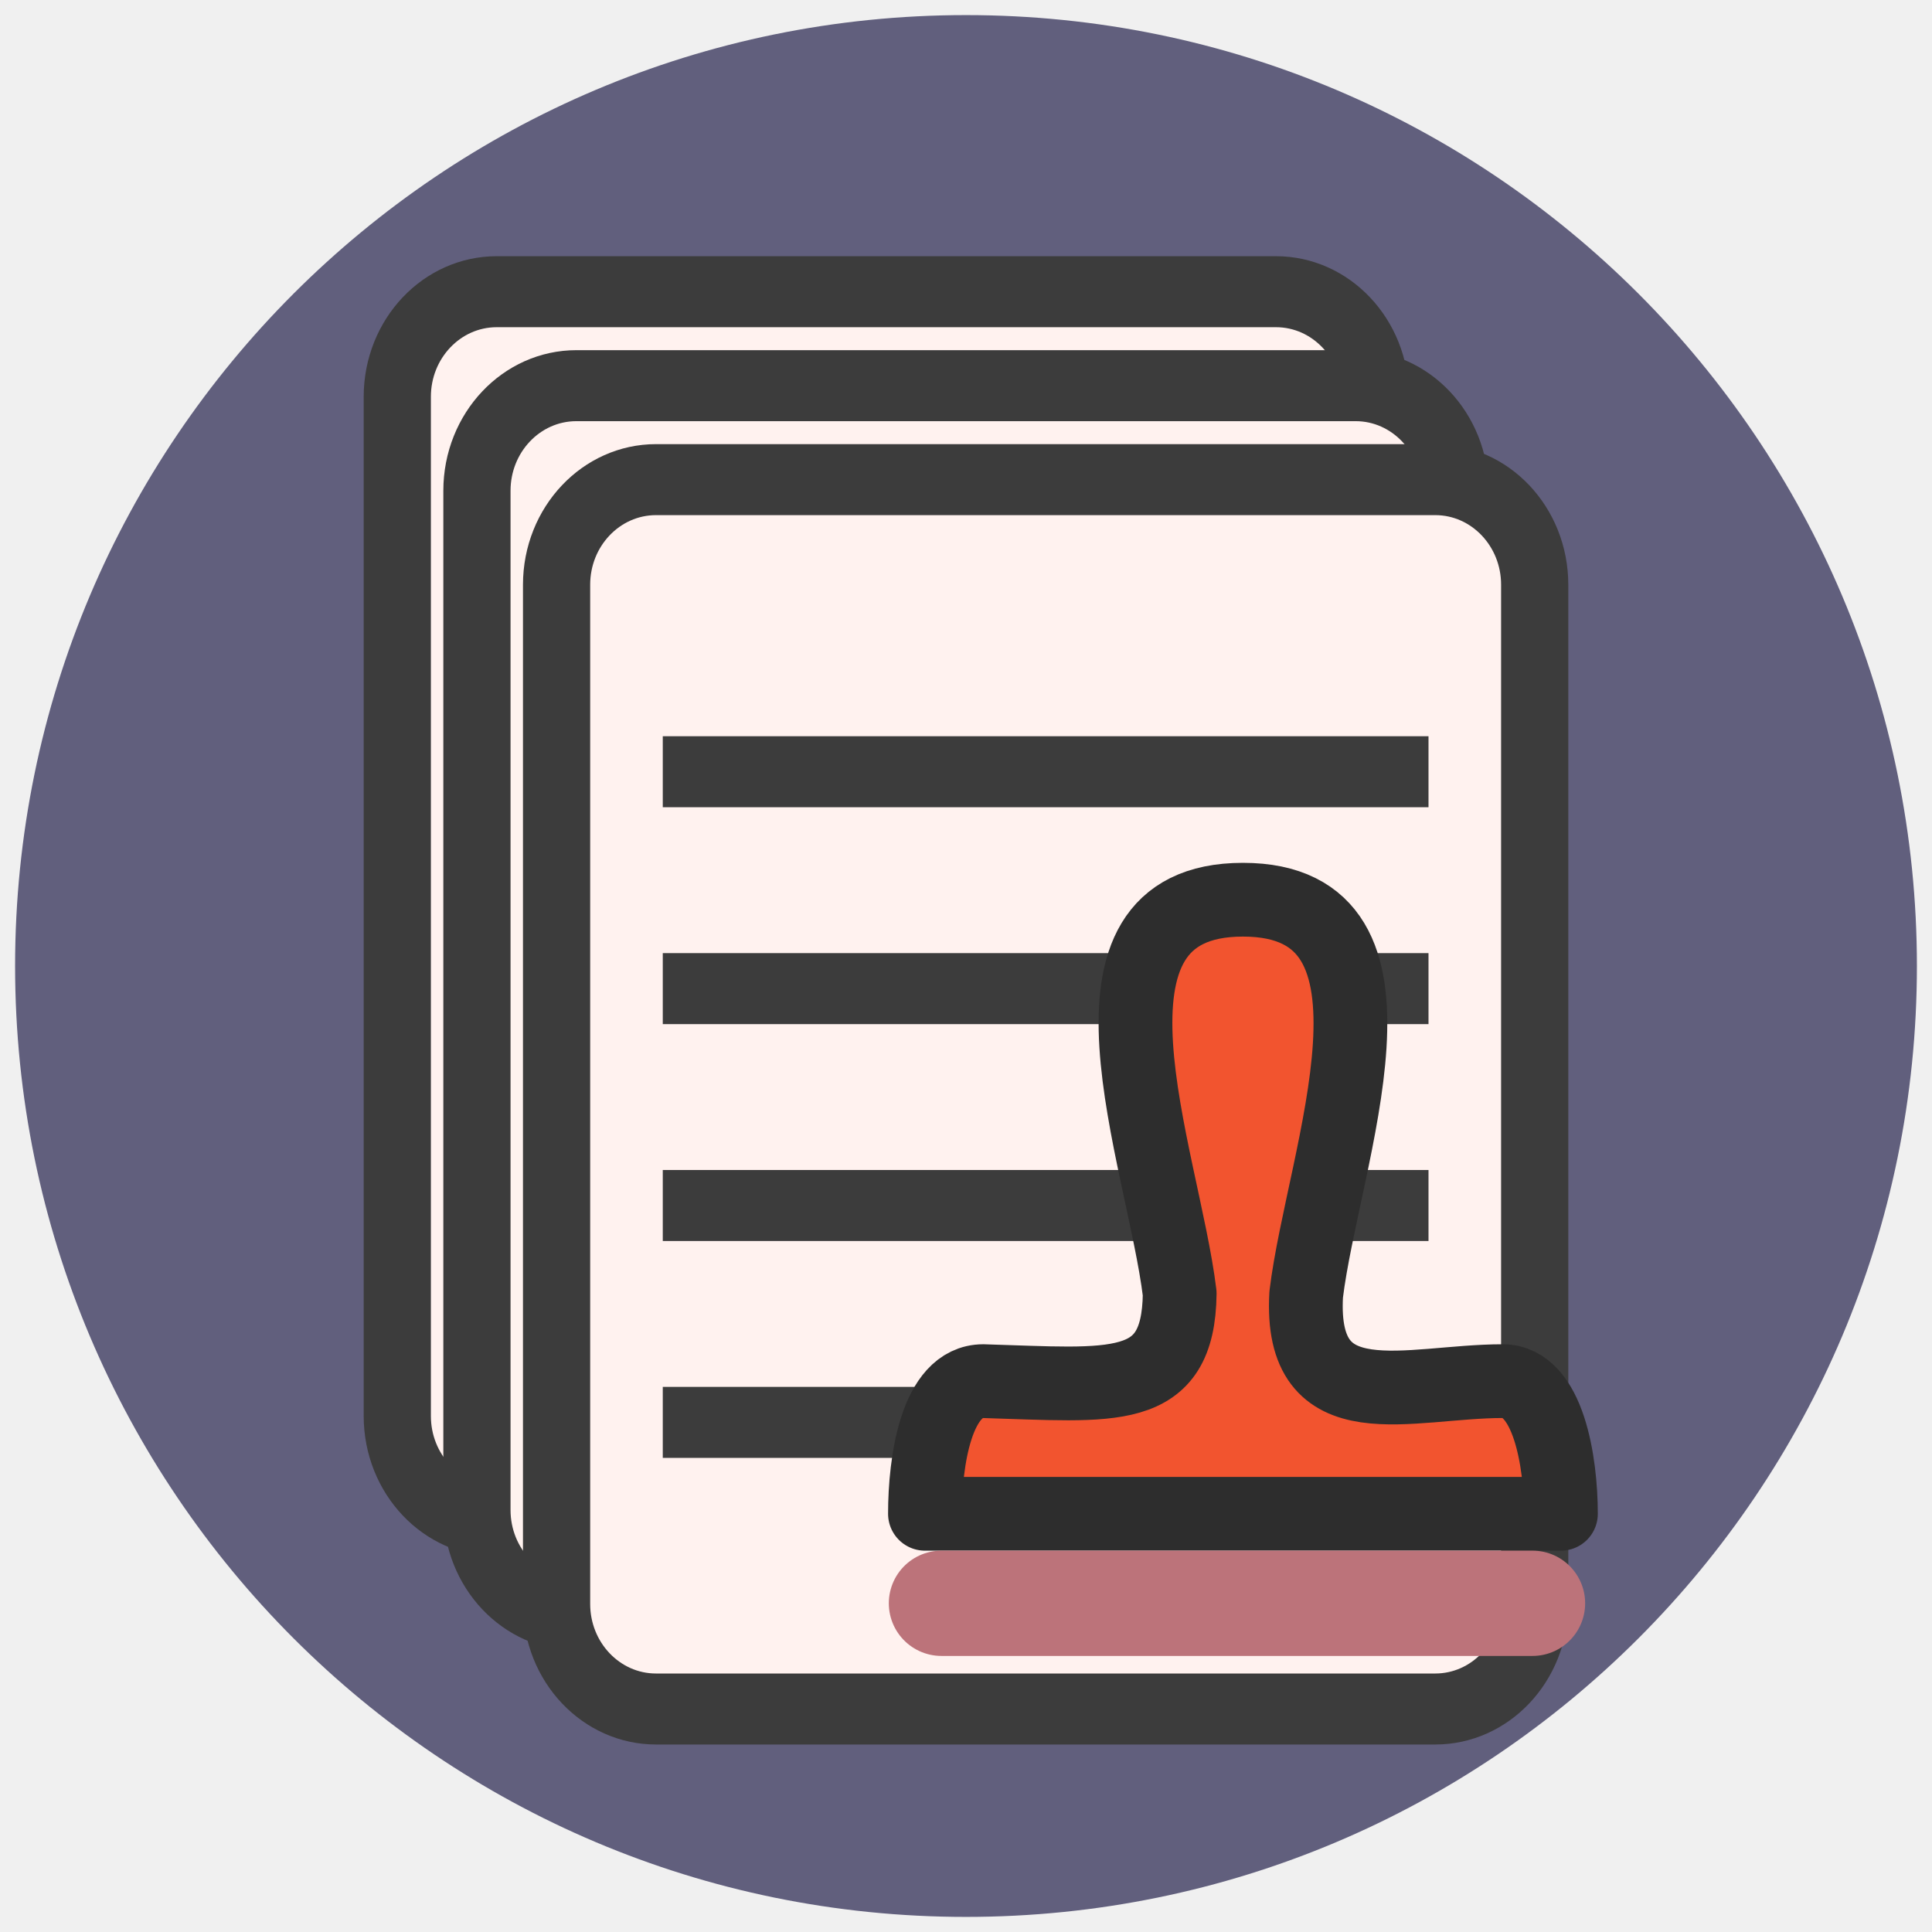
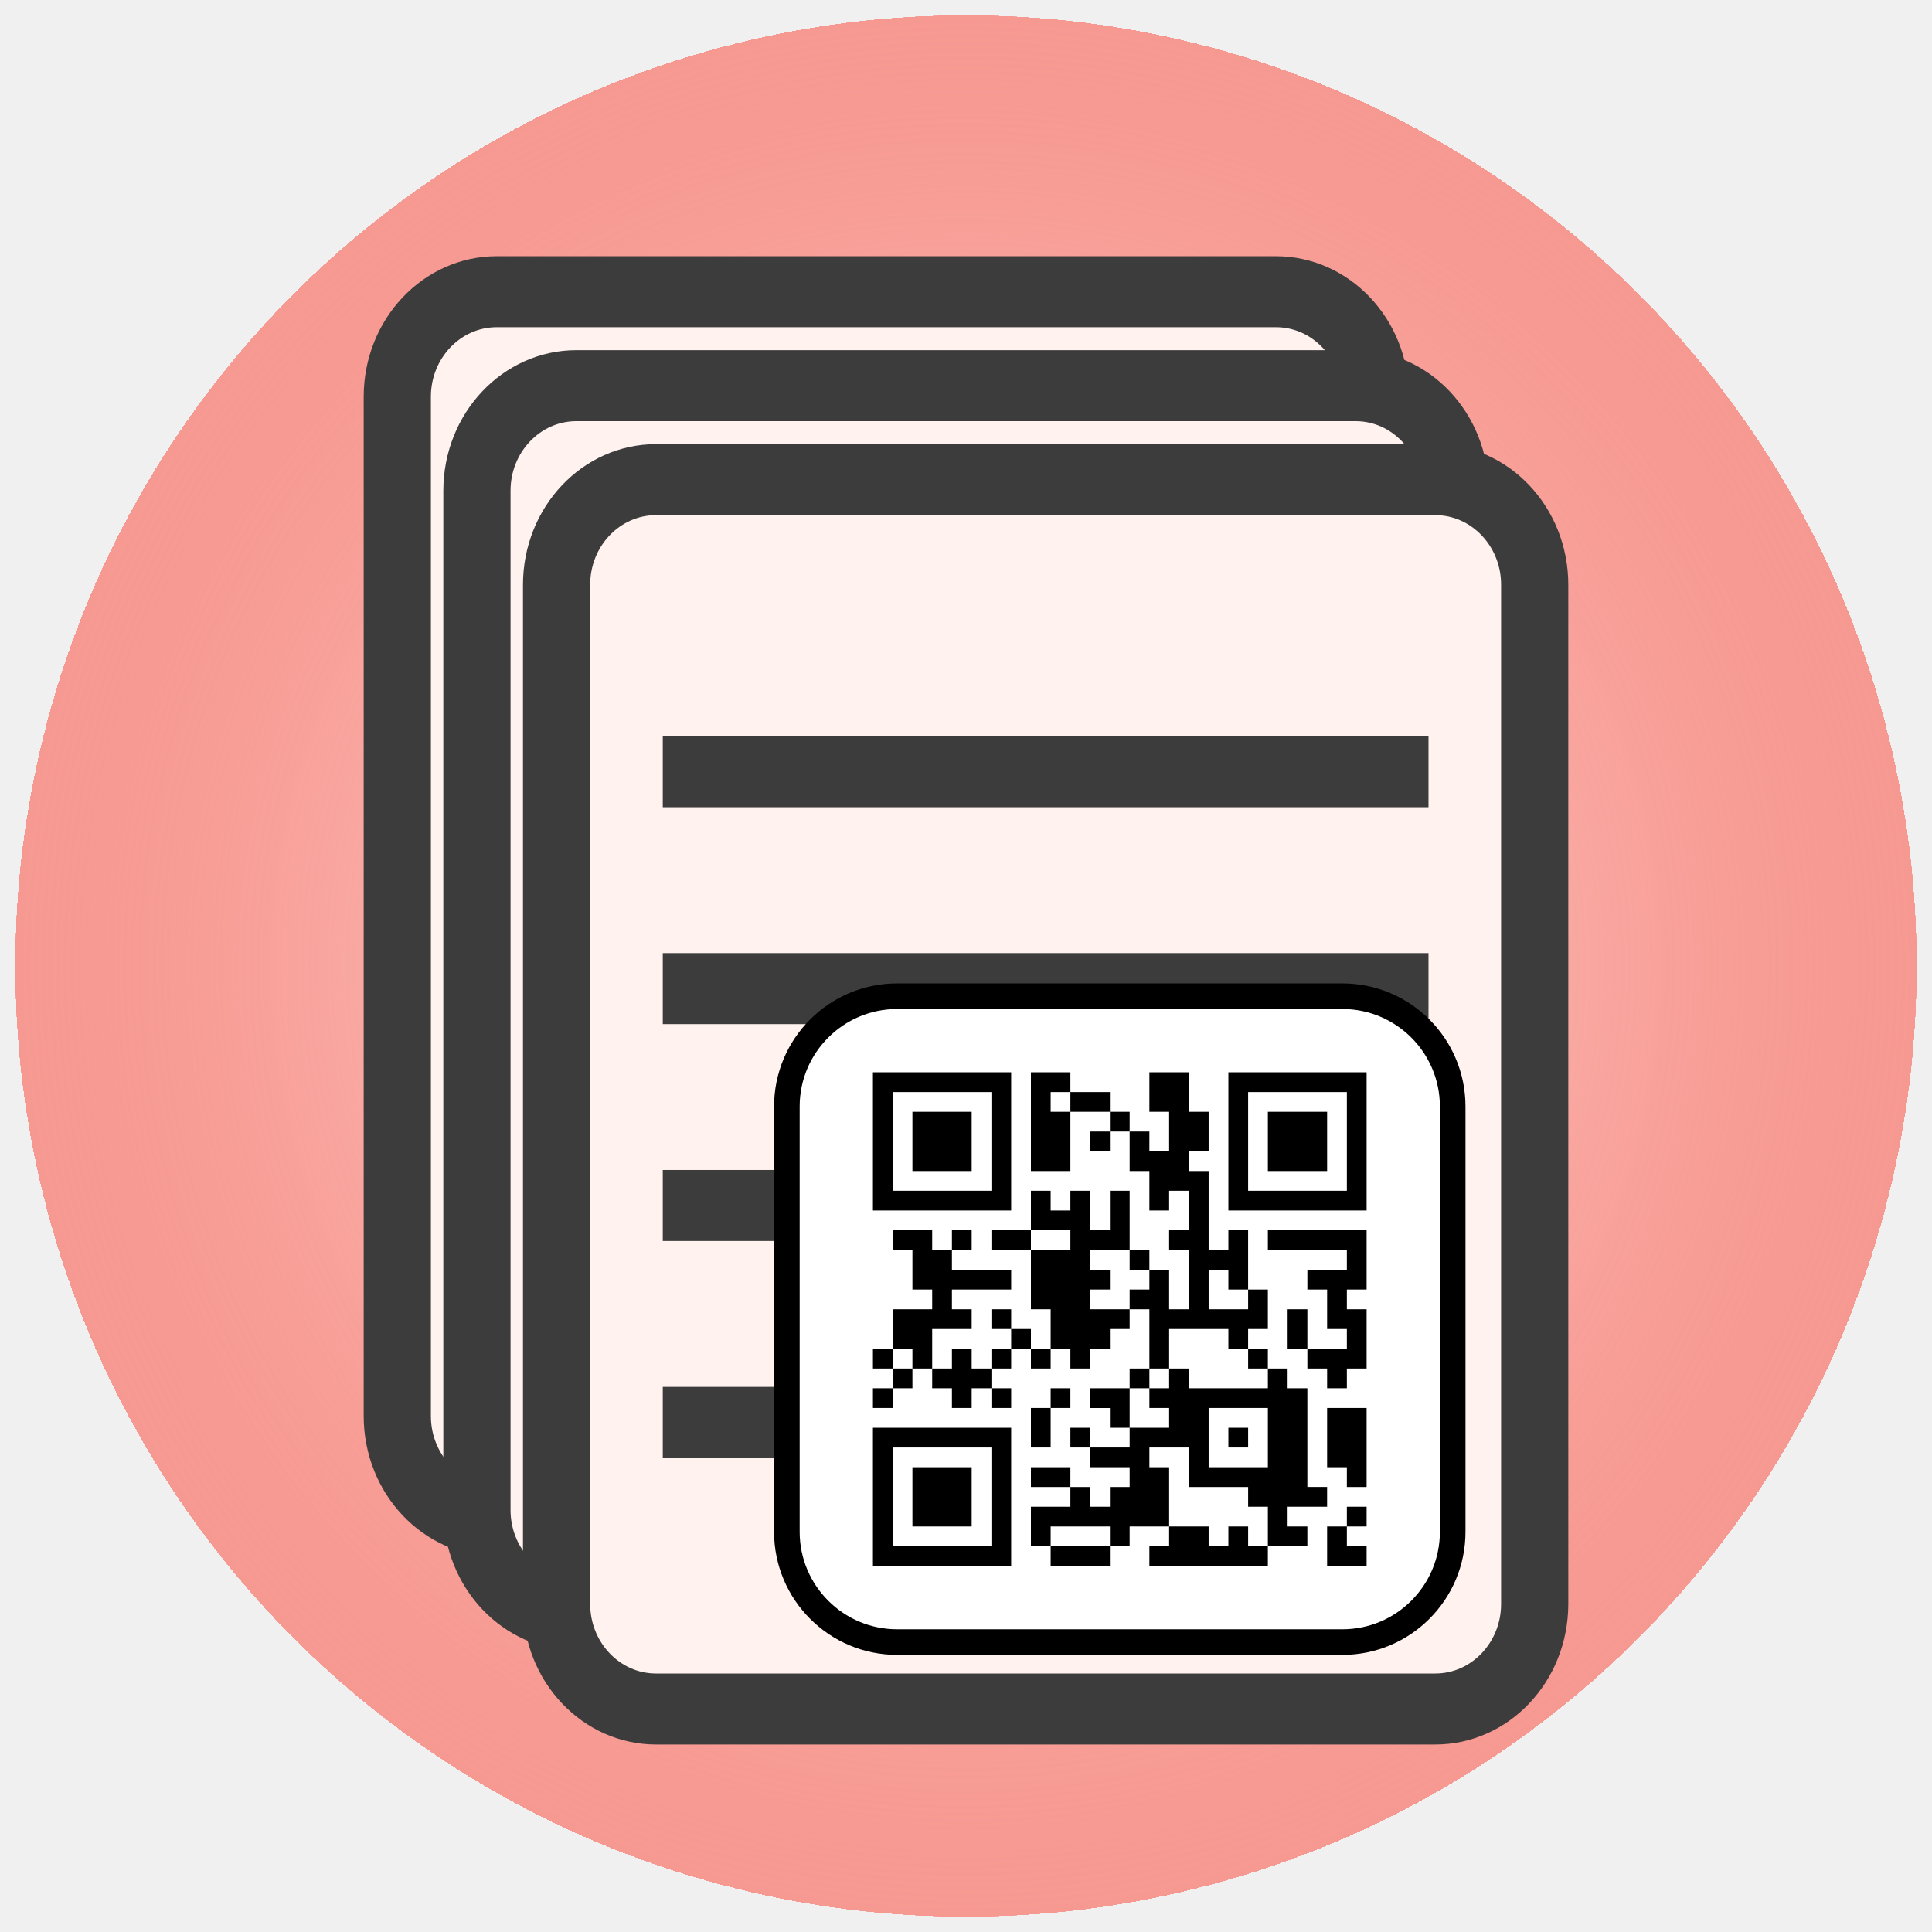
- <svg xmlns="http://www.w3.org/2000/svg" viewBox="0 0 64 64" width="64px" height="64px" id="svg2" version="1.1">
-   <defs id="defs30" />
+ <svg xmlns="http://www.w3.org/2000/svg" xmlns:xlink="http://www.w3.org/1999/xlink" viewBox="0 0 64 64" width="64px" height="64px" id="svg2" version="1.1">
+   <defs id="defs30">
+     <linearGradient id="linearGradient1445">
+       <stop style="stop-color:#ffffff;stop-opacity:1" offset="0" id="stop1441" />
+       <stop style="stop-color:#fc4132;stop-opacity:0.498" offset="1" id="stop1479" />
+       <stop style="stop-color:#000000;stop-opacity:0" offset="1" id="stop1443" />
+     </linearGradient>
+     <radialGradient xlink:href="#linearGradient1445" id="radialGradient1447" cx="32" cy="32" fx="32" fy="32" r="31.5" gradientUnits="userSpaceOnUse" />
+   </defs>
  <g id="layer1" style="display:inline">
-     <circle style="fill:#615f7d;fill-opacity:1;fill-rule:evenodd;stroke:none;stroke-width:1;stroke-linecap:round;stroke-linejoin:round;stroke-miterlimit:4;stroke-dasharray:none;stroke-opacity:1" id="path6343" cx="32" cy="32" r="31.5" />
+     <circle style="fill:url(#radialGradient1447);fill-opacity:1;fill-rule:evenodd;stroke:none;stroke-width:1;stroke-linecap:round;stroke-linejoin:round;stroke-miterlimit:4;stroke-dasharray:none;stroke-opacity:1" id="path6343" cx="32" cy="32" r="31.5" />
  </g>
  <g id="layer3" style="display:inline">
    <g id="g4160" transform="translate(68.09677,0.366618)">
      <g style="stroke:#3c3c3c;stroke-width:2.578;stroke-miterlimit:4;stroke-dasharray:none;stroke-opacity:1" transform="matrix(0.8635074,0,0,0.9123268,6.059489,11.33174)" id="g6431">
        <a style="stroke:#3c3c3c;stroke-width:2.578;stroke-miterlimit:4;stroke-dasharray:none;stroke-opacity:1" id="a6428">
          <rect ry="3.816" y="-2.231" x="-70.637" height="44.638" width="37.523" id="rect6348" style="fill:#fff2ef;fill-opacity:1;fill-rule:evenodd;stroke:#3c3c3c;stroke-width:2.578;stroke-linecap:round;stroke-linejoin:round;stroke-miterlimit:4;stroke-dasharray:none;stroke-opacity:1" />
        </a>
-         <path style="fill:#808080;fill-rule:evenodd;stroke:#3c3c3c;stroke-width:2.578;stroke-linecap:butt;stroke-linejoin:miter;stroke-miterlimit:4;stroke-dasharray:none;stroke-opacity:1" d="m -66.563,8.375 29.375,0" id="path6350" />
-         <path style="fill:#808080;fill-rule:evenodd;stroke:#3c3c3c;stroke-width:2.578;stroke-linecap:butt;stroke-linejoin:miter;stroke-miterlimit:4;stroke-dasharray:none;stroke-opacity:1" d="m -66.563,16.25 29.375,0" id="path6350-6" />
-         <path style="fill:#808080;fill-rule:evenodd;stroke:#3c3c3c;stroke-width:2.578;stroke-linecap:butt;stroke-linejoin:miter;stroke-miterlimit:4;stroke-dasharray:none;stroke-opacity:1" d="m -66.563,24.125 29.375,0" id="path6350-7" />
-         <path style="fill:#808080;fill-rule:evenodd;stroke:#3c3c3c;stroke-width:2.578;stroke-linecap:butt;stroke-linejoin:miter;stroke-miterlimit:4;stroke-dasharray:none;stroke-opacity:1" d="m -66.563,32 29.375,0" id="path6350-6-5" />
+         <path style="fill:#808080;fill-rule:evenodd;stroke:#3c3c3c;stroke-width:2.578;stroke-linecap:butt;stroke-linejoin:miter;stroke-miterlimit:4;stroke-dasharray:none;stroke-opacity:1" d="m -66.563,8.375 h 29.375" id="path6350" />
+         <path style="fill:#808080;fill-rule:evenodd;stroke:#3c3c3c;stroke-width:2.578;stroke-linecap:butt;stroke-linejoin:miter;stroke-miterlimit:4;stroke-dasharray:none;stroke-opacity:1" d="m -66.563,16.25 h 29.375" id="path6350-6" />
+         <path style="fill:#808080;fill-rule:evenodd;stroke:#3c3c3c;stroke-width:2.578;stroke-linecap:butt;stroke-linejoin:miter;stroke-miterlimit:4;stroke-dasharray:none;stroke-opacity:1" d="m -66.563,24.125 h 29.375" id="path6350-7" />
+         <path style="fill:#808080;fill-rule:evenodd;stroke:#3c3c3c;stroke-width:2.578;stroke-linecap:butt;stroke-linejoin:miter;stroke-miterlimit:4;stroke-dasharray:none;stroke-opacity:1" d="m -66.563,32 h 29.375" id="path6350-6-5" />
      </g>
      <g style="stroke:#3c3c3c;stroke-width:2.578;stroke-miterlimit:4;stroke-dasharray:none;stroke-opacity:1" transform="matrix(0.8635074,0,0,0.9123268,8.697854,14.44453)" id="g6431-6">
        <a style="stroke:#3c3c3c;stroke-width:2.578;stroke-miterlimit:4;stroke-dasharray:none;stroke-opacity:1" id="a6428-0">
          <rect ry="3.816" y="-2.231" x="-70.637" height="44.638" width="37.523" id="rect6348-6" style="fill:#fff2ef;fill-opacity:1;fill-rule:evenodd;stroke:#3c3c3c;stroke-width:2.578;stroke-linecap:round;stroke-linejoin:round;stroke-miterlimit:4;stroke-dasharray:none;stroke-opacity:1" />
        </a>
-         <path style="fill:#808080;fill-rule:evenodd;stroke:#3c3c3c;stroke-width:2.578;stroke-linecap:butt;stroke-linejoin:miter;stroke-miterlimit:4;stroke-dasharray:none;stroke-opacity:1" d="m -66.563,8.375 29.375,0" id="path6350-2" />
-         <path style="fill:#808080;fill-rule:evenodd;stroke:#3c3c3c;stroke-width:2.578;stroke-linecap:butt;stroke-linejoin:miter;stroke-miterlimit:4;stroke-dasharray:none;stroke-opacity:1" d="m -66.563,16.25 29.375,0" id="path6350-6-6" />
-         <path style="fill:#808080;fill-rule:evenodd;stroke:#3c3c3c;stroke-width:2.578;stroke-linecap:butt;stroke-linejoin:miter;stroke-miterlimit:4;stroke-dasharray:none;stroke-opacity:1" d="m -66.563,24.125 29.375,0" id="path6350-7-1" />
-         <path style="fill:#808080;fill-rule:evenodd;stroke:#3c3c3c;stroke-width:2.578;stroke-linecap:butt;stroke-linejoin:miter;stroke-miterlimit:4;stroke-dasharray:none;stroke-opacity:1" d="m -66.563,32 29.375,0" id="path6350-6-5-8" />
+         <path style="fill:#808080;fill-rule:evenodd;stroke:#3c3c3c;stroke-width:2.578;stroke-linecap:butt;stroke-linejoin:miter;stroke-miterlimit:4;stroke-dasharray:none;stroke-opacity:1" d="m -66.563,8.375 h 29.375" id="path6350-2" />
+         <path style="fill:#808080;fill-rule:evenodd;stroke:#3c3c3c;stroke-width:2.578;stroke-linecap:butt;stroke-linejoin:miter;stroke-miterlimit:4;stroke-dasharray:none;stroke-opacity:1" d="m -66.563,16.25 h 29.375" id="path6350-6-6" />
+         <path style="fill:#808080;fill-rule:evenodd;stroke:#3c3c3c;stroke-width:2.578;stroke-linecap:butt;stroke-linejoin:miter;stroke-miterlimit:4;stroke-dasharray:none;stroke-opacity:1" d="m -66.563,24.125 h 29.375" id="path6350-7-1" />
+         <path style="fill:#808080;fill-rule:evenodd;stroke:#3c3c3c;stroke-width:2.578;stroke-linecap:butt;stroke-linejoin:miter;stroke-miterlimit:4;stroke-dasharray:none;stroke-opacity:1" d="m -66.563,32 h 29.375" id="path6350-6-5-8" />
      </g>
      <g style="stroke:#3c3c3c;stroke-width:2.578;stroke-miterlimit:4;stroke-dasharray:none;stroke-opacity:1" transform="matrix(0.8635074,0,0,0.9123268,11.33622,17.55733)" id="g6431-7">
        <a style="stroke:#3c3c3c;stroke-width:2.578;stroke-miterlimit:4;stroke-dasharray:none;stroke-opacity:1" id="a6428-9">
          <rect ry="3.816" y="-2.231" x="-70.637" height="44.638" width="37.523" id="rect6348-2" style="fill:#fff2ef;fill-opacity:1;fill-rule:evenodd;stroke:#3c3c3c;stroke-width:2.578;stroke-linecap:round;stroke-linejoin:round;stroke-miterlimit:4;stroke-dasharray:none;stroke-opacity:1" />
        </a>
-         <path style="fill:#808080;fill-rule:evenodd;stroke:#3c3c3c;stroke-width:2.578;stroke-linecap:butt;stroke-linejoin:miter;stroke-miterlimit:4;stroke-dasharray:none;stroke-opacity:1" d="m -66.563,8.375 29.375,0" id="path6350-0" />
-         <path style="fill:#808080;fill-rule:evenodd;stroke:#3c3c3c;stroke-width:2.578;stroke-linecap:butt;stroke-linejoin:miter;stroke-miterlimit:4;stroke-dasharray:none;stroke-opacity:1" d="m -66.563,16.25 29.375,0" id="path6350-6-2" />
-         <path style="fill:#808080;fill-rule:evenodd;stroke:#3c3c3c;stroke-width:2.578;stroke-linecap:butt;stroke-linejoin:miter;stroke-miterlimit:4;stroke-dasharray:none;stroke-opacity:1" d="m -66.563,24.125 29.375,0" id="path6350-7-3" />
-         <path style="fill:#808080;fill-rule:evenodd;stroke:#3c3c3c;stroke-width:2.578;stroke-linecap:butt;stroke-linejoin:miter;stroke-miterlimit:4;stroke-dasharray:none;stroke-opacity:1" d="m -66.563,32 29.375,0" id="path6350-6-5-7" />
+         <path style="fill:#808080;fill-rule:evenodd;stroke:#3c3c3c;stroke-width:2.578;stroke-linecap:butt;stroke-linejoin:miter;stroke-miterlimit:4;stroke-dasharray:none;stroke-opacity:1" d="m -66.563,8.375 h 29.375" id="path6350-0" />
+         <path style="fill:#808080;fill-rule:evenodd;stroke:#3c3c3c;stroke-width:2.578;stroke-linecap:butt;stroke-linejoin:miter;stroke-miterlimit:4;stroke-dasharray:none;stroke-opacity:1" d="m -66.563,16.25 h 29.375" id="path6350-6-2" />
+         <path style="fill:#808080;fill-rule:evenodd;stroke:#3c3c3c;stroke-width:2.578;stroke-linecap:butt;stroke-linejoin:miter;stroke-miterlimit:4;stroke-dasharray:none;stroke-opacity:1" d="m -66.563,24.125 h 29.375" id="path6350-7-3" />
+         <path style="fill:#808080;fill-rule:evenodd;stroke:#3c3c3c;stroke-width:2.578;stroke-linecap:butt;stroke-linejoin:miter;stroke-miterlimit:4;stroke-dasharray:none;stroke-opacity:1" d="m -66.563,32 h 29.375" id="path6350-6-5-7" />
      </g>
    </g>
  </g>
  <g id="layer2" style="display:inline">
-     <path style="fill:#f2542f;fill-opacity:1;fill-rule:evenodd;stroke:#2d2d2d;stroke-width:2.443;stroke-linecap:round;stroke-linejoin:round;stroke-miterlimit:4;stroke-dasharray:none;stroke-opacity:1" d="m 30.64,50.146 c 0,-1.705 0.367,-4.394 1.929,-4.394 4.295,0.124 6.471,0.489 6.51,-2.903 -0.549,-4.534 -3.991,-13.045 2.095,-13.045 6.087,0 2.644,8.543 2.095,13.077 -0.24,4.243 3.374,2.871 6.51,2.871 1.518,0 1.929,2.689 1.929,4.394 l -10.535,0 z" id="path4162-3" />
-     <path style="fill:#ff0000;fill-rule:evenodd;stroke:#bc737a;stroke-width:3.488;stroke-linecap:round;stroke-linejoin:miter;stroke-miterlimit:4;stroke-dasharray:none;stroke-opacity:1" d="m 50.766,53.111 -19.579,0" id="path4181" />
+     <g id="g1181" transform="matrix(0.09299415,0,0,0.09299415,55.24339,36.38756)" style="display:inline">
+       <rect style="fill:#ffffff;stroke:#000000;stroke-width:9.119;stroke-linecap:round;stroke-linejoin:round;stroke-miterlimit:4;stroke-dasharray:none;stroke-opacity:1" id="rect973" width="237.178" height="230.068" x="-313.755" y="-36.417" ry="39.3" />
+       <path style="fill:#000000;stroke-width:0.782" d="m -283.096,141.926 v -24.62 h 24.62 24.62 v 24.62 24.62 h -24.62 -24.62 z m 42.206,0 v -17.586 h -17.586 -17.586 v 17.586 17.586 h 17.586 17.586 z m -28.138,0 v -10.552 h 10.552 10.552 v 10.552 10.552 h -10.552 -10.552 z m 49.241,21.103 v -3.517 h -3.517 -3.517 v -7.034 -7.034 h 7.034 7.034 v -3.517 -3.517 h -7.034 -7.034 v -3.517 -3.517 h 7.034 7.034 v 3.517 3.517 h 3.517 3.517 v 3.517 3.517 h 3.517 3.517 v -3.517 -3.517 h 3.517 3.517 v -3.517 -3.517 h -7.034 -7.034 v -3.517 -3.517 h -3.517 -3.517 v -3.517 -3.517 h 3.517 3.517 v 3.517 3.517 h 7.034 7.034 v -3.517 -3.517 h -3.517 -3.517 v -3.517 -3.517 h -3.517 -3.517 v -3.517 -3.517 h 7.034 7.034 v -3.517 -3.517 h 3.517 3.517 V 85.651 75.099 h -3.517 -3.517 v 3.517 3.517 h -3.517 -3.517 v 3.517 3.517 h -3.517 -3.517 v 3.517 3.517 h -3.517 -3.517 v -3.517 -3.517 h -3.517 -3.517 v 3.517 3.517 h -3.517 -3.517 v -3.517 -3.517 h -3.517 -3.517 v 3.517 3.517 h -3.517 -3.517 v 3.517 3.517 h 3.517 3.517 v 3.517 3.517 h -3.517 -3.517 v -3.517 -3.517 h -3.517 -3.517 v 3.517 3.517 h -3.517 -3.517 v -3.517 -3.517 h -3.517 -3.517 v -3.517 -3.517 h -3.517 -3.517 v 3.517 3.517 h -3.517 -3.517 v 3.517 3.517 h -3.517 -3.517 v -3.517 -3.517 h 3.517 3.517 v -3.517 -3.517 h -3.517 -3.517 v -3.517 -3.517 h 3.517 3.517 v -7.034 -7.034 h 7.034 7.034 V 71.582 68.065 h -3.517 -3.517 v -7.034 -7.034 h -3.517 -3.517 v -3.517 -3.517 h 7.034 7.034 v 3.517 3.517 h 3.517 3.517 v -3.517 -3.517 h 3.517 3.517 v 3.517 3.517 h -3.517 -3.517 v 3.517 3.517 h 10.552 10.552 v 3.517 3.517 h -10.552 -10.552 v 3.517 3.517 h 3.517 3.517 v 3.517 3.517 h -7.034 -7.034 v 7.034 7.034 h 3.517 3.517 v -3.517 -3.517 h 3.517 3.517 v 3.517 3.517 h 3.517 3.517 v -3.517 -3.517 h 3.517 3.517 v -3.517 -3.517 h -3.517 -3.517 v -3.517 -3.517 h 3.517 3.517 v 3.517 3.517 h 3.517 3.517 v 3.517 3.517 h 3.517 3.517 v -7.034 -7.034 h -3.517 -3.517 V 64.548 53.996 h -7.034 -7.034 v -3.517 -3.517 h 7.034 7.034 v -7.034 -7.034 h 3.517 3.517 v 3.517 3.517 h 3.517 3.517 v -3.517 -3.517 h 3.517 3.517 v 7.034 7.034 h 3.517 3.517 v -7.034 -7.034 h 3.517 3.517 v 10.552 10.552 h 3.517 3.517 v 3.517 3.517 h 3.517 3.517 v 7.034 7.034 h 3.517 3.517 V 64.548 53.996 h -3.517 -3.517 v -3.517 -3.517 h 3.517 3.517 v -7.034 -7.034 h -3.517 -3.517 v 3.517 3.517 h -3.517 -3.517 v -7.034 -7.034 h -3.517 -3.517 v -7.034 -7.034 h -3.517 -3.517 v 3.517 3.517 h -3.517 -3.517 v -3.517 -3.517 h 3.517 3.517 V 8.273 4.756 h -7.034 -7.034 V 15.307 25.859 h -7.034 -7.034 V 8.273 -9.313 h 7.034 7.034 v 3.517 3.517 h 7.034 7.034 v 3.517 3.517 h 3.517 3.517 v 3.517 3.517 h 3.517 3.517 v 3.517 3.517 h 3.517 3.517 V 11.79 4.756 h -3.517 -3.517 V -2.279 -9.313 h 7.034 7.034 v 7.034 7.034 h 3.517 3.517 v 7.034 7.034 h -3.517 -3.517 v 3.517 3.517 h 3.517 3.517 v 14.069 14.069 h 3.517 3.517 v -3.517 -3.517 h 3.517 3.517 v 10.552 10.552 h 3.517 3.517 v 7.034 7.034 h -3.517 -3.517 v 3.517 3.517 h 3.517 3.517 v 3.517 3.517 h 3.517 3.517 v 3.517 3.517 h 3.517 3.517 v 17.586 17.586 h 3.517 3.517 v 3.517 3.517 h -7.034 -7.034 v 3.517 3.517 h 3.517 3.517 v 3.517 3.517 h -7.034 -7.034 v 3.517 3.517 h -21.103 -21.103 v -3.517 -3.517 h 3.517 3.517 v -3.517 -3.517 h -7.034 -7.034 v 3.517 3.517 h -3.517 -3.517 v 3.517 3.517 h -10.552 -10.552 z m 21.103,-7.034 v -3.517 h -10.552 -10.552 v 3.517 3.517 h 10.552 10.552 z m 42.206,0 v -3.517 h 3.517 3.517 v 3.517 3.517 h 3.517 3.517 v -7.034 -7.034 h -3.517 -3.517 v -3.517 -3.517 h -10.552 -10.552 v -7.034 -7.034 h -7.034 -7.034 v 3.517 3.517 h 3.517 3.517 v 10.552 10.552 h 7.034 7.034 v 3.517 3.517 h 3.517 3.517 z m 14.069,-35.172 v -10.552 h -10.552 -10.552 v 10.552 10.552 h 10.552 10.552 z m -14.069,0 v -3.517 h 3.517 3.517 v 3.517 3.517 h -3.517 -3.517 z m -21.103,-7.034 v -3.517 h -3.517 -3.517 v -3.517 -3.517 h 3.517 3.517 v -3.517 -3.517 h 3.517 3.517 v 3.517 3.517 h 14.069 14.069 v -3.517 -3.517 h -3.517 -3.517 v -3.517 -3.517 h -3.517 -3.517 v -3.517 -3.517 h -10.552 -10.552 v 7.034 7.034 h -3.517 -3.517 v 3.517 3.517 h -3.517 -3.517 v 7.034 7.034 h 7.034 7.034 z m -91.447,-21.103 v -3.517 h -3.517 -3.517 v 3.517 3.517 h 3.517 3.517 z m 77.378,-21.103 v -3.517 h 3.517 3.517 v -3.517 -3.517 h -3.517 -3.517 v -3.517 -3.517 h -7.034 -7.034 v 3.517 3.517 h 3.517 3.517 v 3.517 3.517 h -3.517 -3.517 v 3.517 3.517 h 7.034 7.034 z m 42.206,0 v -3.517 h -3.517 -3.517 v -3.517 -3.517 h -3.517 -3.517 v 7.034 7.034 h 7.034 7.034 z m -63.309,-21.103 v -3.517 h -7.034 -7.034 v 3.517 3.517 h 7.034 7.034 z m 0,-49.241 v -3.517 h -3.517 -3.517 v 3.517 3.517 h 3.517 3.517 z m 91.447,158.274 v -7.034 h 3.517 3.517 v -3.517 -3.517 h 3.517 3.517 v 3.517 3.517 h -3.517 -3.517 v 3.517 3.517 h 3.517 3.517 v 3.517 3.517 h -7.034 -7.034 z m 7.034,-24.62 v -3.517 h -3.517 -3.517 v -10.552 -10.552 h 7.034 7.034 v 14.069 14.069 h -3.517 -3.517 z m -112.55,-17.586 v -7.034 h 3.517 3.517 v -3.517 -3.517 h 3.517 3.517 v 3.517 3.517 h -3.517 -3.517 v 7.034 7.034 h -3.517 -3.517 z m 105.516,-17.586 v -3.517 h -3.517 -3.517 v -3.517 -3.517 h -3.517 -3.517 v -7.034 -7.034 h 3.517 3.517 v 7.034 7.034 h 7.034 7.034 v -3.517 -3.517 h -3.517 -3.517 v -7.034 -7.034 h -3.517 -3.517 v -3.517 -3.517 h 7.034 7.034 v -3.517 -3.517 h -14.069 -14.069 v -3.517 -3.517 h 17.586 17.586 v 10.552 10.552 h -3.517 -3.517 v 3.517 3.517 h 3.517 3.517 v 10.552 10.552 h -3.517 -3.517 v 3.517 3.517 h -3.517 -3.517 z M -283.096,15.307 V -9.313 h 24.62 24.62 v 24.62 24.62 h -24.62 -24.62 z m 42.206,0 V -2.279 h -17.586 -17.586 V 15.307 32.893 h 17.586 17.586 z m -28.138,0 V 4.756 h 10.552 10.552 V 15.307 25.859 h -10.552 -10.552 z m 112.55,0 V -9.313 h 24.62 24.62 v 24.62 24.62 h -24.62 -24.62 z m 42.206,0 V -2.279 h -17.586 -17.586 V 15.307 32.893 h 17.586 17.586 z m -28.138,0 V 4.756 h 10.552 10.552 V 15.307 25.859 h -10.552 -10.552 z" id="path827" />
+     </g>
  </g>
</svg>
